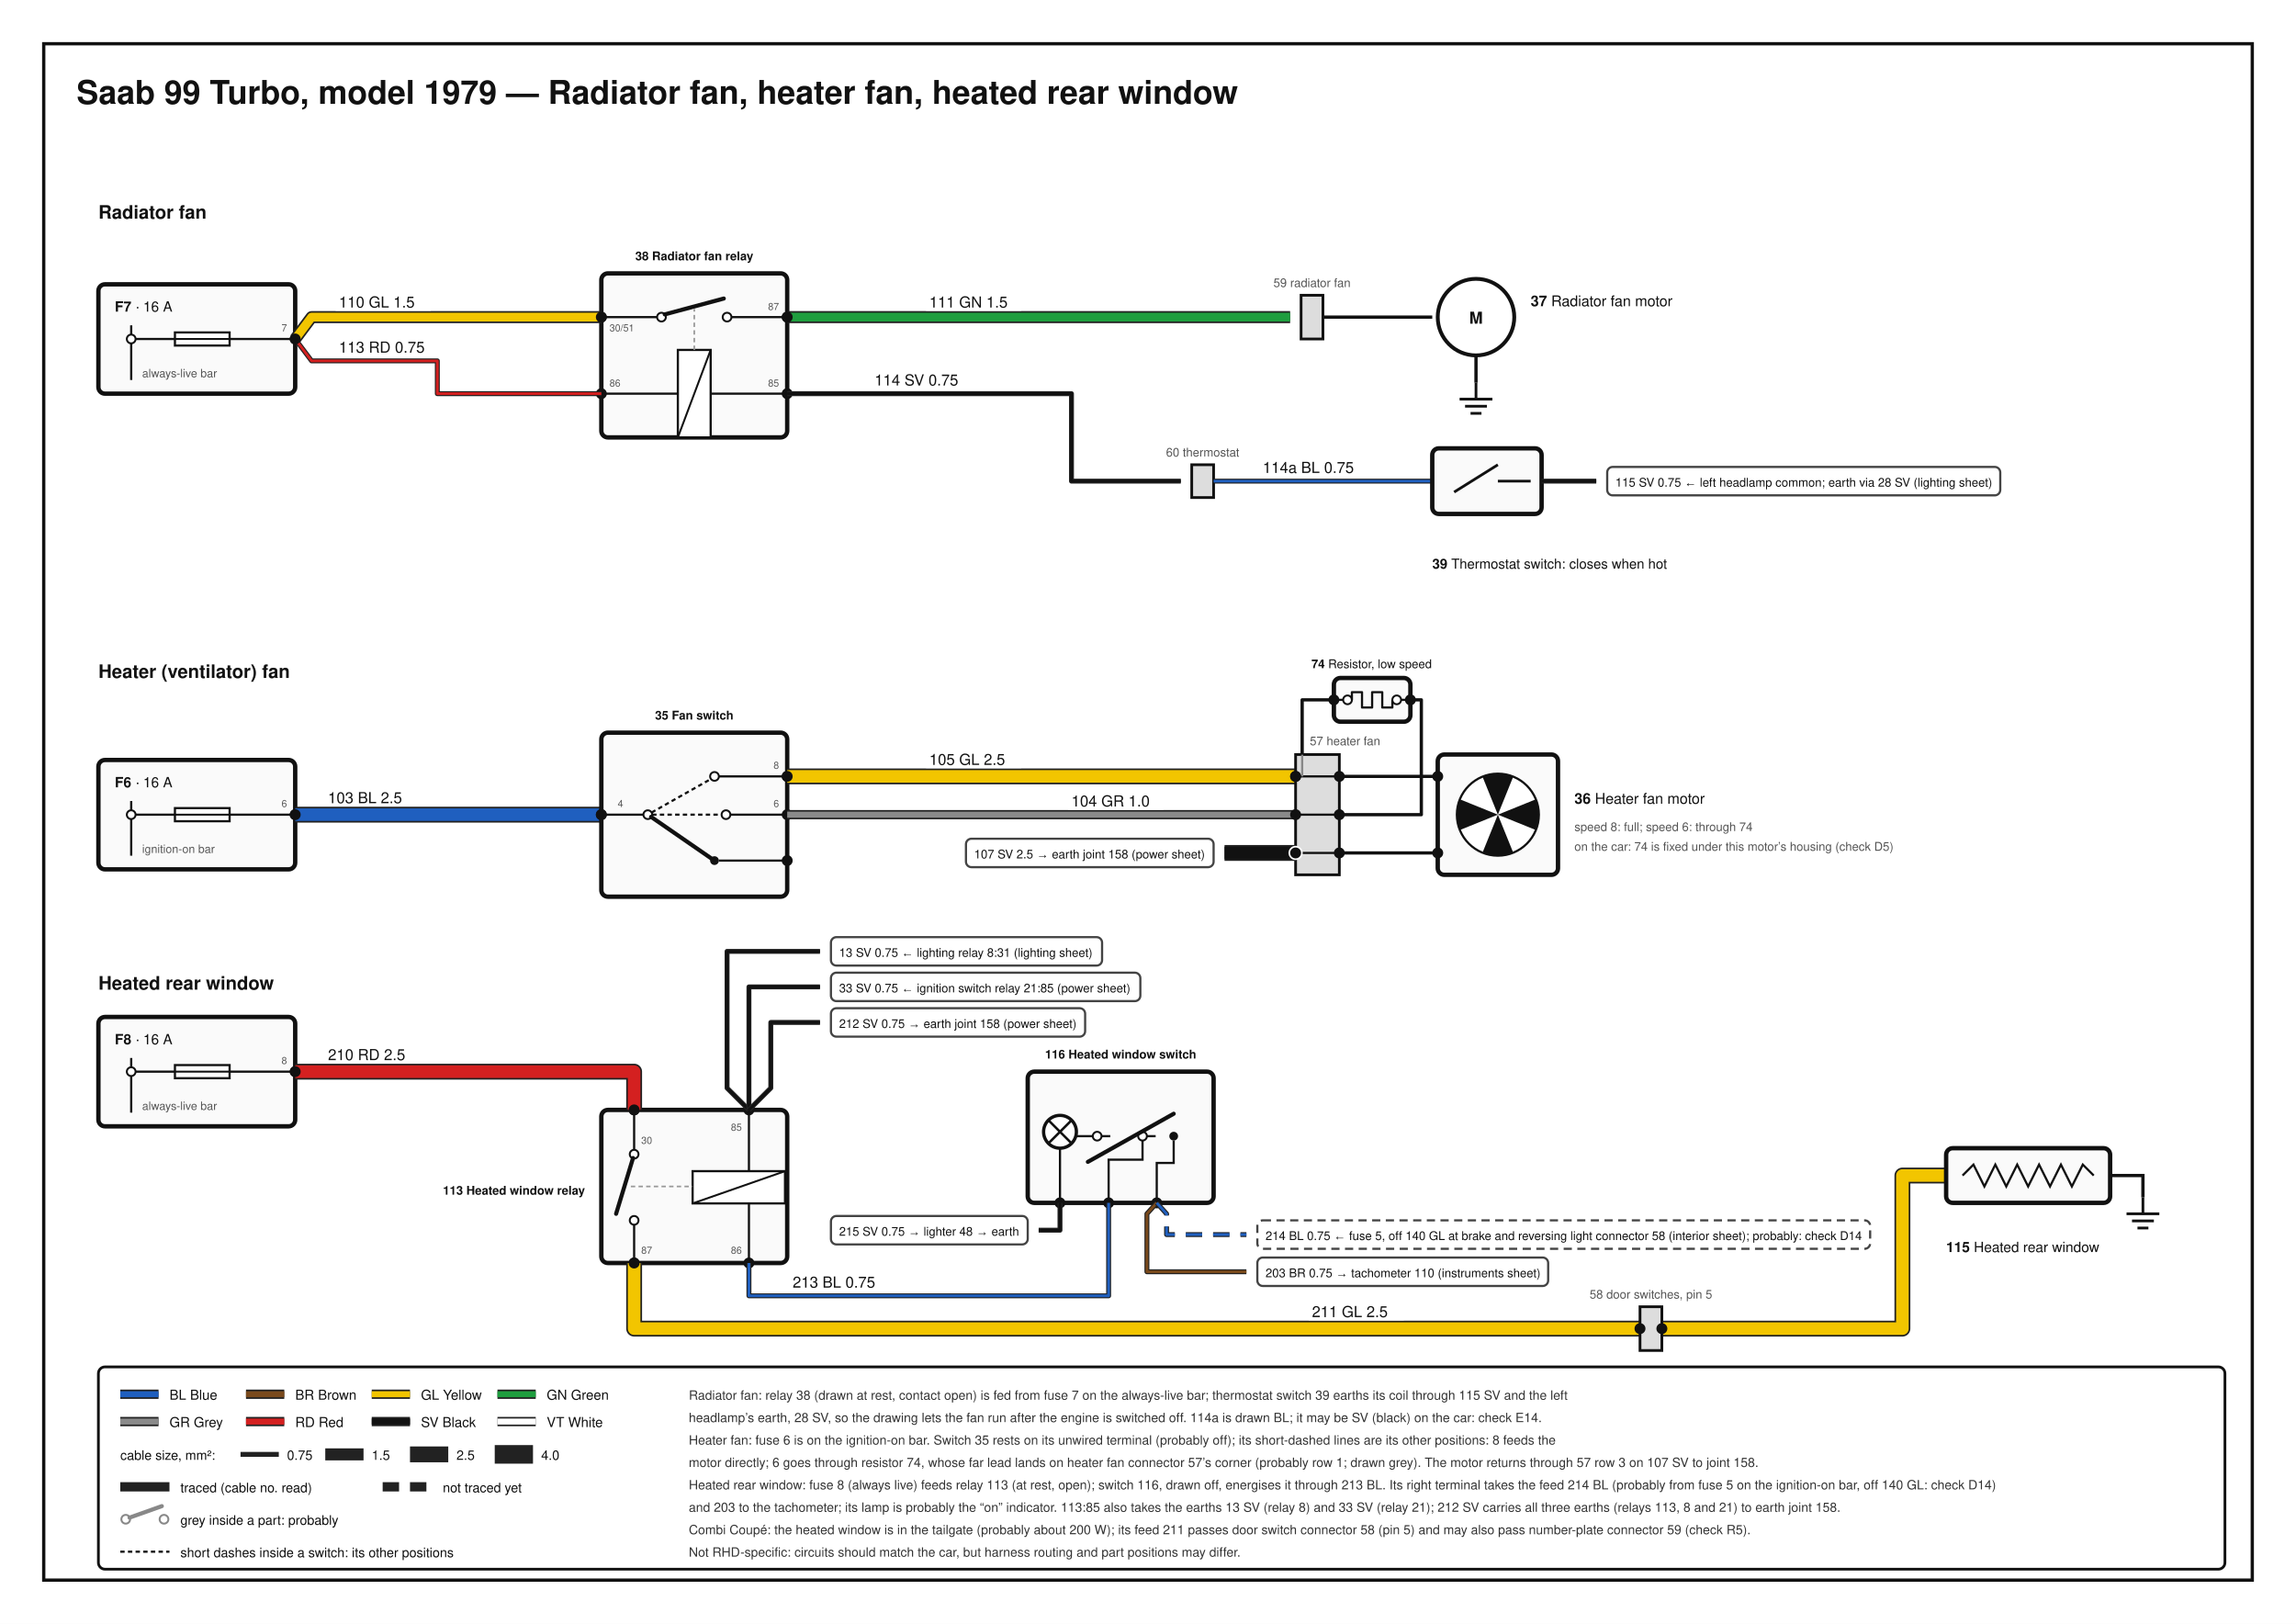
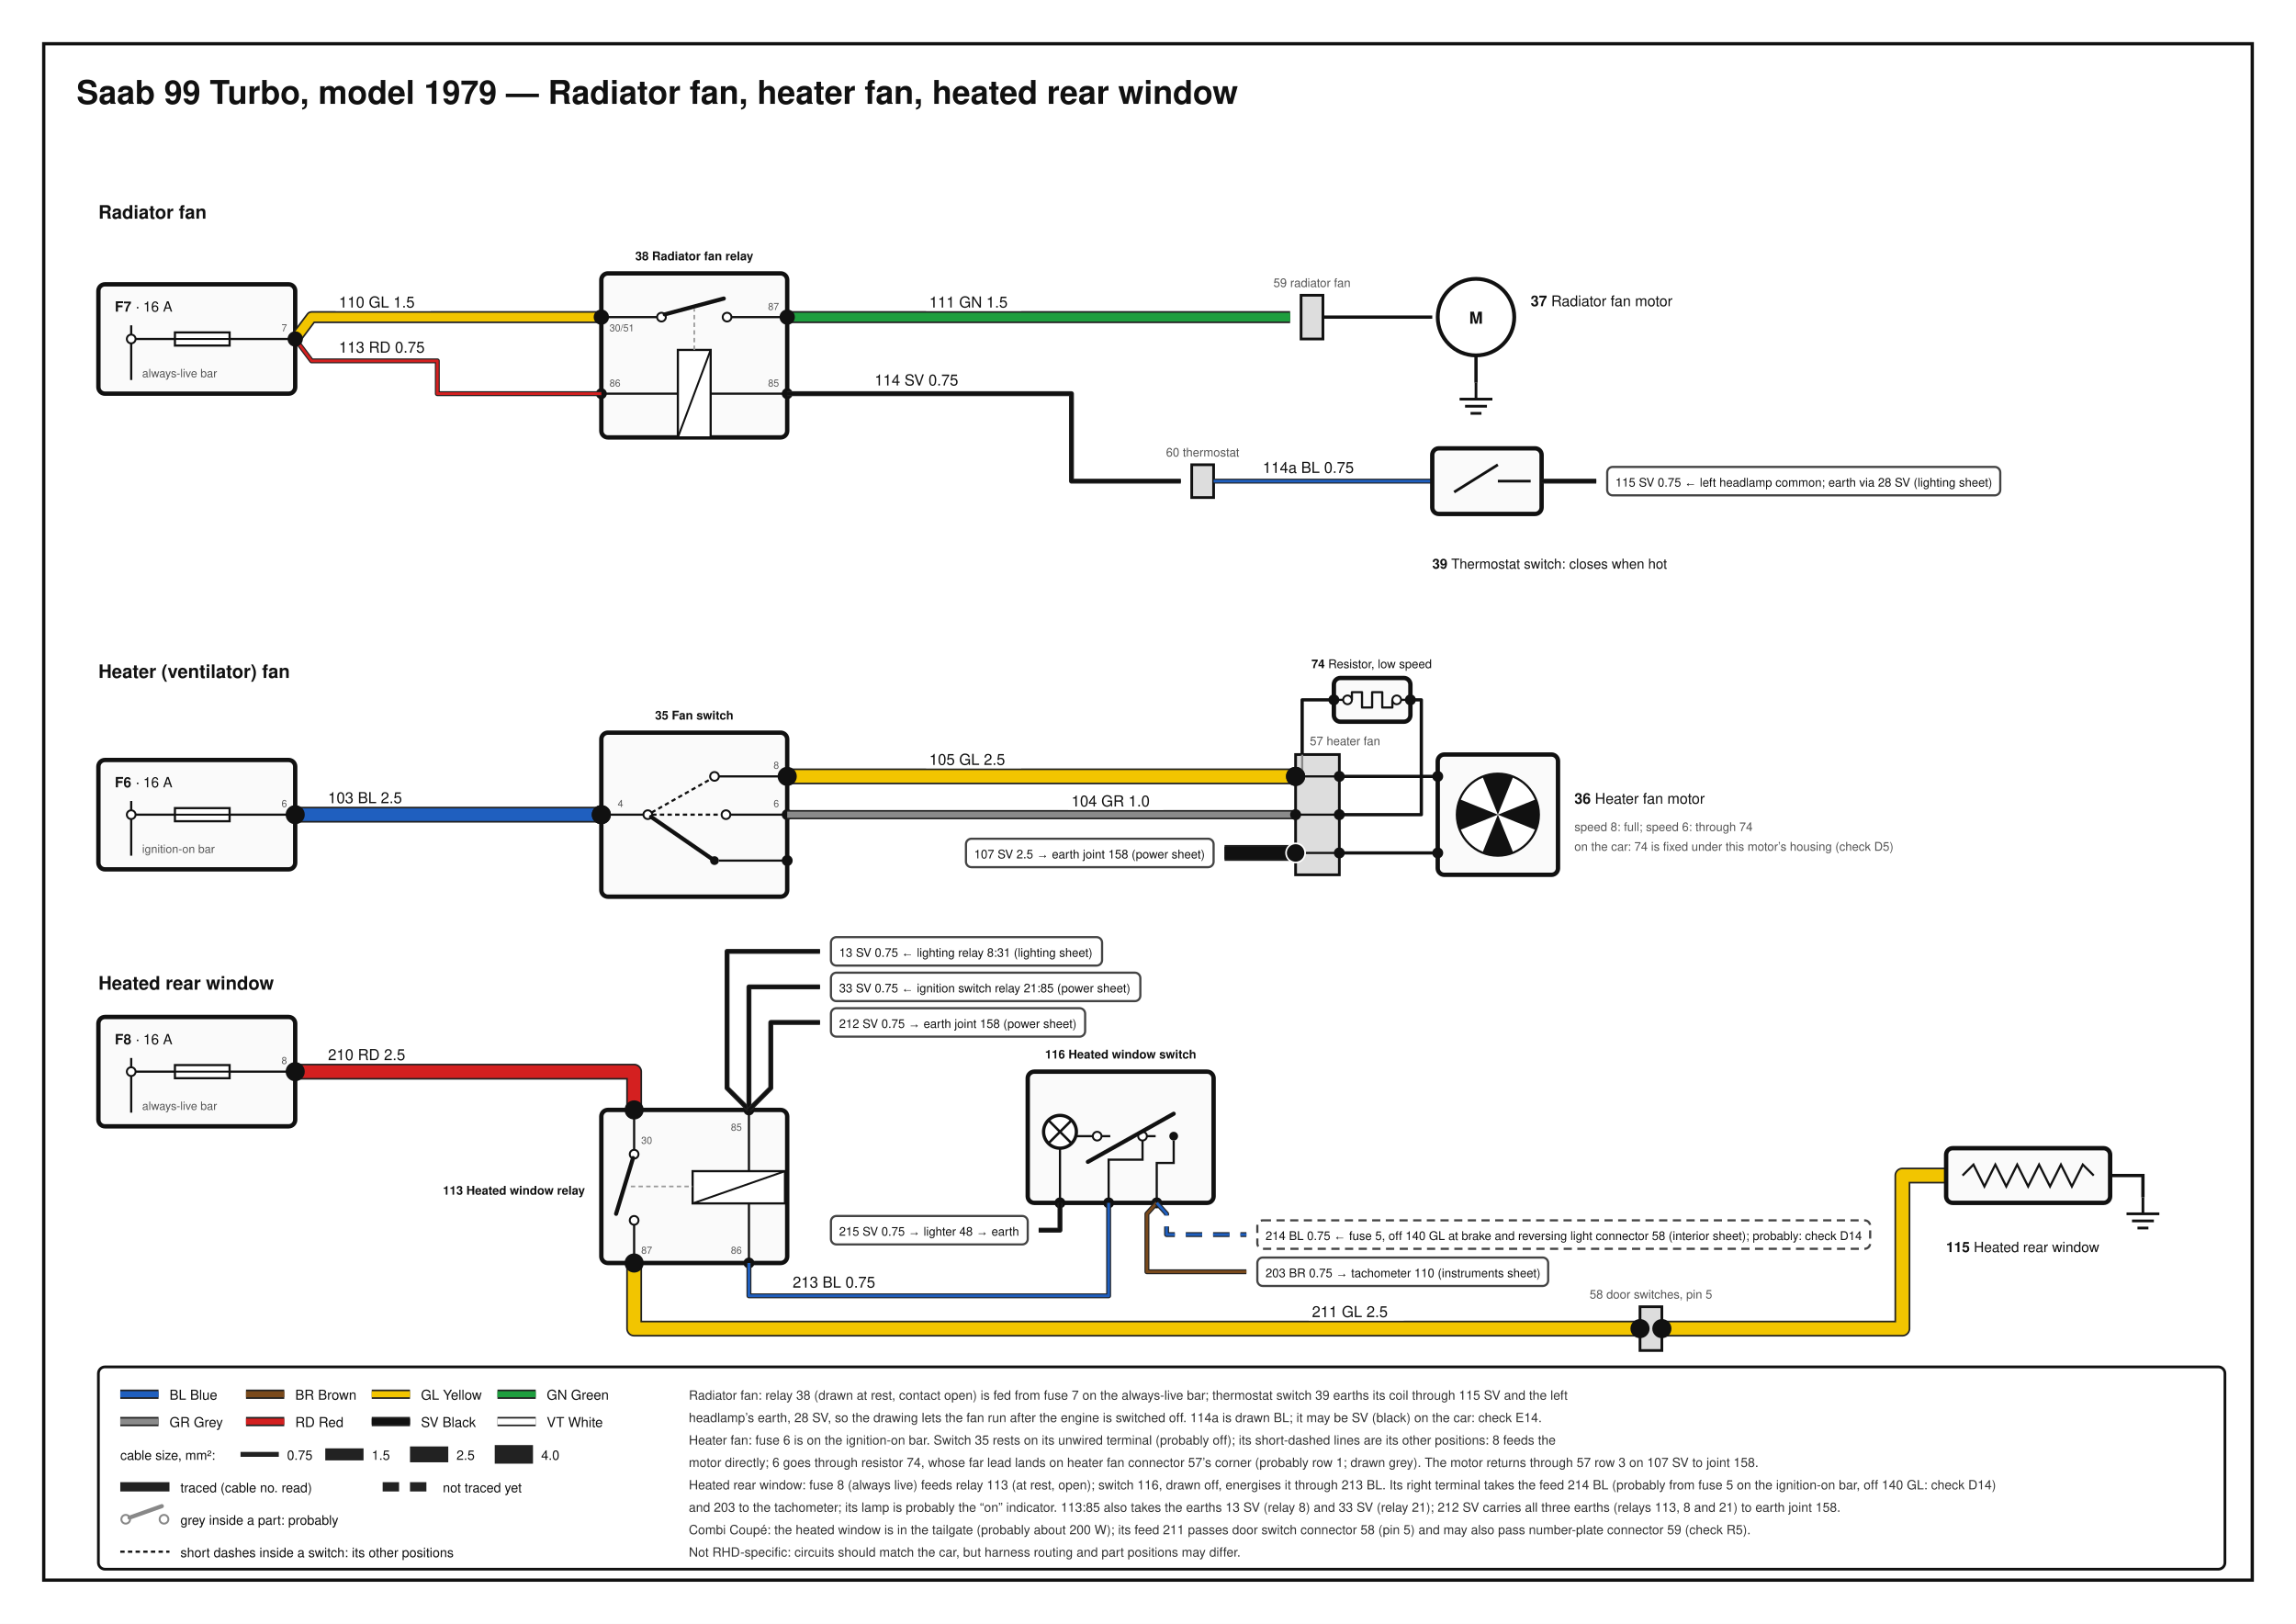
<svg xmlns="http://www.w3.org/2000/svg" width="420mm" height="297mm" viewBox="0 0 420 297" font-family="Helvetica, Arial, sans-serif">
  <rect width="420" height="297" fill="#fff" />
  <rect x="8" y="8" width="404" height="281" fill="none" stroke="#111" stroke-width=".6" />
  <text x="14" y="19" font-size="6" text-anchor="start" font-weight="bold" fill="#111">Saab 99 Turbo, model 1979 — Radiator fan, heater fan, heated rear window</text>
  <text x="18" y="40" font-size="3.4" text-anchor="start" font-weight="bold" fill="#111">Radiator fan</text>
  <rect x="18" y="52" width="36" height="20" rx="1.2" fill="#fafafa" stroke="#111" stroke-width="0.8" />
  <text x="21" y="57" font-size="2.6" text-anchor="start" font-weight="normal" fill="#111">
    <tspan font-weight="bold">F7</tspan> · 16 A</text>
  <path d="M24,59.5 L24,69.5" fill="none" stroke="#111" stroke-width=".4" />
  <circle cx="24" cy="62" r=".8" fill="#fff" stroke="#111" stroke-width=".35" />
  <text x="26" y="69" font-size="2.1" text-anchor="start" font-weight="normal" fill="#555">always-live bar</text>
  <rect x="32" y="60.8" width="10" height="2.4" fill="#fff" stroke="#111" stroke-width=".4" />
  <path d="M32,62 L42,62" stroke="#111" stroke-width=".35" />
  <path d="M24.8,62 L32,62" fill="none" stroke="#111" stroke-width=".4" />
  <path d="M42,62 L54,62" fill="none" stroke="#111" stroke-width=".4" />
  <circle cx="54" cy="62" r="1.0" fill="#111" />
  <text x="52.5" y="60.6" font-size="1.8" text-anchor="end" font-weight="normal" fill="#555">7</text>
  <rect x="110" y="50" width="34" height="30" rx="1.2" fill="#fafafa" stroke="#111" stroke-width="0.8" />
  <text x="127" y="47.6" font-size="2.2" text-anchor="middle" font-weight="bold" fill="#111">38 Radiator fan relay</text>
  <circle cx="110" cy="58" r="1.0" fill="#111" />
  <circle cx="110" cy="72" r="1.0" fill="#111" />
  <circle cx="144" cy="58" r="1.0" fill="#111" />
  <circle cx="144" cy="72" r="1.0" fill="#111" />
  <text x="111.5" y="60.6" font-size="1.8" text-anchor="start" font-weight="normal" fill="#555">30/51</text>
  <text x="142.5" y="56.7" font-size="1.8" text-anchor="end" font-weight="normal" fill="#555">87</text>
  <text x="111.5" y="70.7" font-size="1.8" text-anchor="start" font-weight="normal" fill="#555">86</text>
  <text x="142.5" y="70.7" font-size="1.8" text-anchor="end" font-weight="normal" fill="#555">85</text>
  <path d="M110,58 L120.2,58" fill="none" stroke="#111" stroke-width=".4" />
  <circle cx="121" cy="58" r=".8" fill="#fff" stroke="#111" stroke-width=".35" />
  <circle cx="133" cy="58" r=".8" fill="#fff" stroke="#111" stroke-width=".35" />
  <path d="M133.8,58 L144,58" fill="none" stroke="#111" stroke-width=".4" />
  <path d="M121.6,57.5 L132.4,54.6" stroke="#111" stroke-width=".75" stroke-linecap="round" />
  <rect x="124" y="64" width="6" height="16" fill="#fff" stroke="#111" stroke-width=".4" />
  <path d="M124,80 L130,64" stroke="#111" stroke-width=".35" />
  <path d="M110,72 L124,72" fill="none" stroke="#111" stroke-width=".4" />
  <path d="M130,72 L144,72" fill="none" stroke="#111" stroke-width=".4" />
  <path d="M127,64 L127,56.5" fill="none" stroke="#999" stroke-width=".3" stroke-dasharray=".8 .6" />
  <path d="M54,62 L57,58 L110,58" fill="none" stroke="#222" stroke-width="2.2" stroke-linejoin="round" />
  <path d="M54,62 L57,58 L110,58" fill="none" stroke="#f2c500" stroke-width="1.6" stroke-linejoin="round" />
  <rect x="61.4" y="53.25" width="17.4" height="3.6" fill="#fff" opacity=".85" />
  <text x="62" y="56.25" font-size="2.8" text-anchor="start" font-weight="normal" fill="#111">110 GL 1.5</text>
  <path d="M54,62 L57,66 L80,66 L80,72 L110,72" fill="none" stroke="#222" stroke-width="0.9" stroke-linejoin="round" />
  <path d="M54,62 L57,66 L80,66 L80,72 L110,72" fill="none" stroke="#d42020" stroke-width="0.5" stroke-linejoin="round" />
  <rect x="61.4" y="61.5" width="19.02" height="3.6" fill="#fff" opacity=".85" />
  <text x="62" y="64.5" font-size="2.8" text-anchor="start" font-weight="normal" fill="#111">113 RD 0.75</text>
  <path d="M144,58 L236,58" fill="none" stroke="#222" stroke-width="2.2" stroke-linejoin="round" />
  <path d="M144,58 L236,58" fill="none" stroke="#1e9e3e" stroke-width="1.6" stroke-linejoin="round" />
  <rect x="169.4" y="53.25" width="17.4" height="3.6" fill="#fff" opacity=".85" />
  <text x="170" y="56.25" font-size="2.8" text-anchor="start" font-weight="normal" fill="#111">111 GN 1.5</text>
  <rect x="238" y="54.0" width="4" height="8" fill="#ddd" stroke="#111" stroke-width=".5" />
  <text x="240" y="52.5" font-size="2.2" text-anchor="middle" font-weight="normal" fill="#555">59 radiator fan</text>
-   <circle cx="54" cy="62" r="1.0" fill="#111" />
-   <circle cx="110" cy="58" r="1.0" fill="#111" />
-   <circle cx="144" cy="58" r="1.0" fill="#111" />
+   <circle cx="54" cy="62" r="1.4" fill="#111" />
+   <circle cx="110" cy="58" r="1.4" fill="#111" />
+   <circle cx="144" cy="58" r="1.4" fill="#111" />
  <path d="M242,58 H262" stroke="#111" stroke-width=".6" />
  <circle cx="270" cy="58" r="7" fill="#fff" stroke="#111" stroke-width=".7" />
  <text x="270" y="59.2" font-size="3" text-anchor="middle" font-weight="bold" fill="#111">M</text>
  <text x="280" y="56" font-size="2.7" text-anchor="start" font-weight="normal" fill="#111">
    <tspan font-weight="bold">37</tspan> Radiator fan motor</text>
  <path d="M270,65 v5" stroke="#111" stroke-width=".6" />
  <path d="M270,70 v3 M267,73 h6 M268,74.3 h4 M269,75.6 h2" stroke="#111" stroke-width=".5" fill="none" />
  <path d="M144,72 L196,72 L196,88 L216,88" fill="none" stroke="#222" stroke-width="0.9" stroke-linejoin="round" />
  <path d="M144,72 L196,72 L196,88 L216,88" fill="none" stroke="#111111" stroke-width="0.5" stroke-linejoin="round" />
  <rect x="159.4" y="67.5" width="19.02" height="3.6" fill="#fff" opacity=".85" />
  <text x="160" y="70.5" font-size="2.8" text-anchor="start" font-weight="normal" fill="#111">114 SV 0.75</text>
  <rect x="218" y="85.0" width="4" height="6" fill="#ddd" stroke="#111" stroke-width=".5" />
  <text x="220" y="83.5" font-size="2.2" text-anchor="middle" font-weight="normal" fill="#555">60 thermostat</text>
  <path d="M222,88 L262,88" fill="none" stroke="#222" stroke-width="0.9" stroke-linejoin="round" />
  <path d="M222,88 L262,88" fill="none" stroke="#1f5fbf" stroke-width="0.5" stroke-linejoin="round" />
  <rect x="230.4" y="83.5" width="20.64" height="3.6" fill="#fff" opacity=".85" />
  <text x="231" y="86.5" font-size="2.8" text-anchor="start" font-weight="normal" fill="#111">114a BL 0.75</text>
  <rect x="262" y="82" width="20" height="12" rx="1.2" fill="#fafafa" stroke="#111" stroke-width="0.8" />
  <path d="M266,90 l8,-5 M274,88 h6" stroke="#111" stroke-width=".5" />
  <path d="M282,88 L292,88" fill="none" stroke="#222" stroke-width="0.9" stroke-linejoin="round" />
  <path d="M282,88 L292,88" fill="none" stroke="#111111" stroke-width="0.5" stroke-linejoin="round" />
  <rect x="294" y="85.4" width="71.9" height="5.2" rx="1" fill="#fff" stroke="#444" stroke-width=".4" />
  <text x="295.5" y="89" font-size="2.2" text-anchor="start" font-weight="normal" fill="#111">115 SV 0.75 <tspan font-family="Arial">←</tspan> left headlamp common; earth via 28 SV (lighting sheet)</text>
  <text x="262" y="104" font-size="2.5" text-anchor="start" font-weight="normal" fill="#111">
    <tspan font-weight="bold">39</tspan> Thermostat switch: closes when hot</text>
  <text x="18" y="124" font-size="3.4" text-anchor="start" font-weight="bold" fill="#111">Heater (ventilator) fan</text>
  <rect x="18" y="139" width="36" height="20" rx="1.2" fill="#fafafa" stroke="#111" stroke-width="0.8" />
  <text x="21" y="144" font-size="2.6" text-anchor="start" font-weight="normal" fill="#111">
    <tspan font-weight="bold">F6</tspan> · 16 A</text>
  <path d="M24,146.5 L24,156.5" fill="none" stroke="#111" stroke-width=".4" />
  <circle cx="24" cy="149" r=".8" fill="#fff" stroke="#111" stroke-width=".35" />
  <text x="26" y="156" font-size="2.1" text-anchor="start" font-weight="normal" fill="#555">ignition-on bar</text>
  <rect x="32" y="147.8" width="10" height="2.4" fill="#fff" stroke="#111" stroke-width=".4" />
  <path d="M32,149 L42,149" stroke="#111" stroke-width=".35" />
  <path d="M24.8,149 L32,149" fill="none" stroke="#111" stroke-width=".4" />
  <path d="M42,149 L54,149" fill="none" stroke="#111" stroke-width=".4" />
  <circle cx="54" cy="149" r="1.0" fill="#111" />
  <text x="52.5" y="147.6" font-size="1.8" text-anchor="end" font-weight="normal" fill="#555">6</text>
  <path d="M54,149 L110,149" fill="none" stroke="#222" stroke-width="2.9" stroke-linejoin="round" />
  <path d="M54,149 L110,149" fill="none" stroke="#1f5fbf" stroke-width="2.3" stroke-linejoin="round" />
  <rect x="59.4" y="143.9" width="17.4" height="3.6" fill="#fff" opacity=".85" />
  <text x="60" y="146.9" font-size="2.8" text-anchor="start" font-weight="normal" fill="#111">103 BL 2.5</text>
  <rect x="110" y="134" width="34" height="30" rx="1.2" fill="#fafafa" stroke="#111" stroke-width="0.8" />
  <text x="127" y="131.6" font-size="2.2" text-anchor="middle" font-weight="bold" fill="#111">35 Fan switch</text>
  <circle cx="144" cy="142" r="1.0" fill="#111" />
  <circle cx="144" cy="149" r="1.0" fill="#111" />
  <circle cx="144" cy="157.4" r="1.0" fill="#111" />
-   <circle cx="110" cy="149" r="1.0" fill="#111" />
+   <circle cx="110" cy="149" r="1.75" fill="#111" />
  <text x="113" y="147.6" font-size="1.8" text-anchor="start" font-weight="normal" fill="#555">4</text>
  <text x="142.5" y="140.6" font-size="1.8" text-anchor="end" font-weight="normal" fill="#555">8</text>
  <text x="142.5" y="147.6" font-size="1.8" text-anchor="end" font-weight="normal" fill="#555">6</text>
  <path d="M110,149 L117.7,149" fill="none" stroke="#111" stroke-width=".4" />
  <circle cx="118.5" cy="149" r=".8" fill="#fff" stroke="#111" stroke-width=".35" />
  <circle cx="130.7" cy="142" r=".8" fill="#fff" stroke="#111" stroke-width=".35" />
  <path d="M131.5,142 L144,142" fill="none" stroke="#111" stroke-width=".4" />
  <circle cx="132.8" cy="149" r=".8" fill="#fff" stroke="#111" stroke-width=".35" />
  <path d="M133.6,149 L144,149" fill="none" stroke="#111" stroke-width=".4" />
  <circle cx="130.7" cy="157.4" r=".8" fill="#111" />
  <path d="M131.5,157.4 L144,157.4" fill="none" stroke="#111" stroke-width=".4" />
  <path d="M119.1,149.4 L130.4,157.2" stroke="#111" stroke-width=".75" stroke-linecap="round" />
  <path d="M119.2,148.6 L130,142.5" fill="none" stroke="#111" stroke-width=".4" stroke-dasharray=".8 .6" />
  <path d="M119.3,149 L132,149" fill="none" stroke="#111" stroke-width=".4" stroke-dasharray=".8 .6" />
  <path d="M144,142 L237,142" fill="none" stroke="#222" stroke-width="2.9" stroke-linejoin="round" />
  <path d="M144,142 L237,142" fill="none" stroke="#f2c500" stroke-width="2.3" stroke-linejoin="round" />
  <rect x="169.4" y="136.9" width="17.4" height="3.6" fill="#fff" opacity=".85" />
  <text x="170" y="139.9" font-size="2.8" text-anchor="start" font-weight="normal" fill="#111">105 GL 2.5</text>
  <path d="M144,149 L237,149" fill="none" stroke="#222" stroke-width="1.7" stroke-linejoin="round" />
  <path d="M144,149 L237,149" fill="none" stroke="#8a8a8a" stroke-width="1.1" stroke-linejoin="round" />
  <rect x="195.4" y="144.5" width="17.4" height="3.6" fill="#fff" opacity=".85" />
  <text x="196" y="147.5" font-size="2.8" text-anchor="start" font-weight="normal" fill="#111">104 GR 1.0</text>
-   <circle cx="54" cy="149" r="1.0" fill="#111" />
-   <circle cx="110" cy="149" r="1.0" fill="#111" />
-   <circle cx="144" cy="142" r="1.0" fill="#111" />
+   <circle cx="54" cy="149" r="1.75" fill="#111" />
+   <circle cx="110" cy="149" r="1.75" fill="#111" />
+   <circle cx="144" cy="142" r="1.75" fill="#111" />
  <rect x="237" y="138" width="8" height="22" fill="#ddd" stroke="#111" stroke-width=".5" />
  <text x="239.6" y="136.3" font-size="2.2" text-anchor="start" font-weight="normal" fill="#555">57 heater fan</text>
  <path d="M237,142 L245,142" fill="none" stroke="#111" stroke-width=".4" />
-   <circle cx="237" cy="142" r="1.0" fill="#111" />
+   <circle cx="237" cy="142" r="1.75" fill="#111" />
  <circle cx="245" cy="142" r="1.0" fill="#111" />
  <path d="M237,149 L245,149" fill="none" stroke="#111" stroke-width=".4" />
  <circle cx="237" cy="149" r="1.0" fill="#111" />
  <circle cx="245" cy="149" r="1.0" fill="#111" />
  <path d="M237,156 L245,156" fill="none" stroke="#111" stroke-width=".4" />
  <circle cx="237" cy="156" r="1.0" fill="#111" />
  <circle cx="245" cy="156" r="1.0" fill="#111" />
  <path d="M238.2,138 L238.2,142" fill="none" stroke="#888" stroke-width=".4" />
  <rect x="244" y="124" width="14" height="8" rx="1.2" fill="#fafafa" stroke="#111" stroke-width="0.8" />
  <text x="239.9" y="122.2" font-size="2.2" text-anchor="start" font-weight="normal" fill="#111">
    <tspan font-weight="bold">74</tspan> Resistor, low speed</text>
  <circle cx="244" cy="128" r="1.0" fill="#111" />
  <circle cx="258" cy="128" r="1.0" fill="#111" />
  <path d="M244,128 L245.7,128" fill="none" stroke="#111" stroke-width=".4" />
  <circle cx="246.5" cy="128" r=".8" fill="#fff" stroke="#111" stroke-width=".35" />
  <path d="M247.3,128 L247.3,126.6 L249.15,126.6 L249.15,129.4 L251.0,129.4 L251.0,126.6 L252.85,126.6 L252.85,129.4 L254.7,129.4 L254.7,128" fill="none" stroke="#111" stroke-width=".4" stroke-linejoin="round" />
  <circle cx="255.5" cy="128" r=".8" fill="#fff" stroke="#111" stroke-width=".35" />
  <path d="M256.3,128 L258,128" fill="none" stroke="#111" stroke-width=".4" />
  <path d="M244,128 L238.2,128 L238.2,138" fill="none" stroke="#111" stroke-width=".6" stroke-linejoin="round" />
  <path d="M258,128 L260,128 L260,149 L245,149" fill="none" stroke="#111" stroke-width=".6" stroke-linejoin="round" />
  <path d="M245,142 L263,142" fill="none" stroke="#111" stroke-width=".6" stroke-linejoin="round" />
  <path d="M245,156 L263,156" fill="none" stroke="#111" stroke-width=".6" stroke-linejoin="round" />
  <path d="M237,156 L224,156" fill="none" stroke="#222" stroke-width="2.9" stroke-linejoin="round" />
  <path d="M237,156 L224,156" fill="none" stroke="#111111" stroke-width="2.3" stroke-linejoin="round" />
  <rect x="176.7" y="153.4" width="45.3" height="5.2" rx="1" fill="#fff" stroke="#444" stroke-width=".4" />
  <text x="178.2" y="157" font-size="2.2" text-anchor="start" font-weight="normal" fill="#111">107 SV 2.5 <tspan font-family="Arial">→</tspan> earth joint 158 (power sheet)</text>
-   <circle cx="237" cy="142" r="1.0" fill="#111" />
-   <circle cx="237" cy="156" r="1.15" fill="#111" stroke="#fff" stroke-width=".3" />
+   <circle cx="237" cy="142" r="1.75" fill="#111" />
+   <circle cx="237" cy="156" r="1.75" fill="#111" stroke="#fff" stroke-width=".3" />
  <rect x="263" y="138" width="22" height="22" rx="1.2" fill="#fafafa" stroke="#111" stroke-width="0.8" />
  <circle cx="263" cy="142" r="1.0" fill="#111" />
  <circle cx="263" cy="156" r="1.0" fill="#111" />
  <circle cx="274" cy="149" r="7.5" fill="#fff" stroke="#111" stroke-width=".4" />
  <path d="M274,149 L280.95,146.19 A7.5,7.5 0 0 1 280.95,151.81 Z" fill="#111" />
  <path d="M274,149 L276.81,155.95 A7.5,7.5 0 0 1 271.19,155.95 Z" fill="#111" />
  <path d="M274,149 L267.05,151.81 A7.5,7.5 0 0 1 267.05,146.19 Z" fill="#111" />
  <path d="M274,149 L271.19,142.05 A7.5,7.5 0 0 1 276.81,142.05 Z" fill="#111" />
  <text x="288" y="147" font-size="2.7" text-anchor="start" font-weight="normal" fill="#111">
    <tspan font-weight="bold">36</tspan> Heater fan motor</text>
  <text x="288" y="152" font-size="2.2" text-anchor="start" font-weight="normal" fill="#555">speed 8: full; speed 6: through 74</text>
  <text x="288" y="155.6" font-size="2.2" text-anchor="start" font-weight="normal" fill="#555">on the car: 74 is fixed under this motor’s housing (check D5)</text>
  <text x="18" y="181" font-size="3.4" text-anchor="start" font-weight="bold" fill="#111">Heated rear window</text>
  <rect x="18" y="186" width="36" height="20" rx="1.2" fill="#fafafa" stroke="#111" stroke-width="0.8" />
  <text x="21" y="191" font-size="2.6" text-anchor="start" font-weight="normal" fill="#111">
    <tspan font-weight="bold">F8</tspan> · 16 A</text>
  <path d="M24,193.5 L24,203.5" fill="none" stroke="#111" stroke-width=".4" />
  <circle cx="24" cy="196" r=".8" fill="#fff" stroke="#111" stroke-width=".35" />
  <text x="26" y="203" font-size="2.1" text-anchor="start" font-weight="normal" fill="#555">always-live bar</text>
  <rect x="32" y="194.8" width="10" height="2.4" fill="#fff" stroke="#111" stroke-width=".4" />
  <path d="M32,196 L42,196" stroke="#111" stroke-width=".35" />
  <path d="M24.8,196 L32,196" fill="none" stroke="#111" stroke-width=".4" />
  <path d="M42,196 L54,196" fill="none" stroke="#111" stroke-width=".4" />
  <circle cx="54" cy="196" r="1.0" fill="#111" />
  <text x="52.5" y="194.6" font-size="1.8" text-anchor="end" font-weight="normal" fill="#555">8</text>
  <rect x="110" y="203" width="34" height="28" rx="1.2" fill="#fafafa" stroke="#111" stroke-width="0.8" />
  <text x="107" y="218.5" font-size="2.2" text-anchor="end" font-weight="bold" fill="#111">113 Heated window relay</text>
  <circle cx="116" cy="203" r="1.0" fill="#111" />
  <circle cx="137" cy="203" r="1.0" fill="#111" />
  <circle cx="116" cy="231" r="1.0" fill="#111" />
  <circle cx="137" cy="231" r="1.0" fill="#111" />
  <text x="117.3" y="209.2" font-size="1.8" text-anchor="start" font-weight="normal" fill="#555">30</text>
  <text x="135.7" y="206.8" font-size="1.8" text-anchor="end" font-weight="normal" fill="#555">85</text>
  <text x="117.3" y="229.3" font-size="1.8" text-anchor="start" font-weight="normal" fill="#555">87</text>
  <text x="135.7" y="229.3" font-size="1.8" text-anchor="end" font-weight="normal" fill="#555">86</text>
  <path d="M116,203 L116,210.3" fill="none" stroke="#111" stroke-width=".4" />
  <circle cx="116" cy="211.1" r=".8" fill="#fff" stroke="#111" stroke-width=".35" />
  <path d="M115.8,211.8 L112.7,222" stroke="#111" stroke-width=".75" stroke-linecap="round" />
  <circle cx="116" cy="223.2" r=".8" fill="#fff" stroke="#111" stroke-width=".35" />
  <path d="M116,224 L116,231" fill="none" stroke="#111" stroke-width=".4" />
  <rect x="126.7" y="214.2" width="16.9" height="5.9" fill="#fff" stroke="#111" stroke-width=".4" />
  <path d="M126.7,220.1 L143.6,214.2" stroke="#111" stroke-width=".35" />
  <path d="M137,203 L137,214.2" fill="none" stroke="#111" stroke-width=".4" />
  <path d="M137,220.1 L137,231" fill="none" stroke="#111" stroke-width=".4" />
  <path d="M115.4,217 L126.7,217" fill="none" stroke="#999" stroke-width=".3" stroke-dasharray=".8 .6" />
  <path d="M54,196 L116,196 L116,203" fill="none" stroke="#222" stroke-width="2.9" stroke-linejoin="round" />
  <path d="M54,196 L116,196 L116,203" fill="none" stroke="#d42020" stroke-width="2.3" stroke-linejoin="round" />
  <rect x="59.4" y="190.9" width="17.4" height="3.6" fill="#fff" opacity=".85" />
  <text x="60" y="193.9" font-size="2.8" text-anchor="start" font-weight="normal" fill="#111">210 RD 2.5</text>
  <path d="M137,203 L133,199 L133,174 L150,174" fill="none" stroke="#222" stroke-width="0.9" stroke-linejoin="round" />
  <path d="M137,203 L133,199 L133,174 L150,174" fill="none" stroke="#111111" stroke-width="0.5" stroke-linejoin="round" />
  <rect x="152" y="171.4" width="49.6" height="5.2" rx="1" fill="#fff" stroke="#444" stroke-width=".4" />
  <text x="153.5" y="175" font-size="2.2" text-anchor="start" font-weight="normal" fill="#111">13 SV 0.75 <tspan font-family="Arial">←</tspan> lighting relay 8:31 (lighting sheet)</text>
  <path d="M137,203 L137,180.5 L150,180.5" fill="none" stroke="#222" stroke-width="0.9" stroke-linejoin="round" />
  <path d="M137,203 L137,180.5 L150,180.5" fill="none" stroke="#111111" stroke-width="0.5" stroke-linejoin="round" />
  <rect x="152" y="177.9" width="56.6" height="5.2" rx="1" fill="#fff" stroke="#444" stroke-width=".4" />
  <text x="153.5" y="181.5" font-size="2.2" text-anchor="start" font-weight="normal" fill="#111">33 SV 0.75 <tspan font-family="Arial">←</tspan> ignition switch relay 21:85 (power sheet)</text>
  <path d="M137,203 L141,199 L141,187 L150,187" fill="none" stroke="#222" stroke-width="0.9" stroke-linejoin="round" />
  <path d="M137,203 L141,199 L141,187 L150,187" fill="none" stroke="#111111" stroke-width="0.5" stroke-linejoin="round" />
  <rect x="152" y="184.4" width="46.5" height="5.2" rx="1" fill="#fff" stroke="#444" stroke-width=".4" />
  <text x="153.5" y="188" font-size="2.2" text-anchor="start" font-weight="normal" fill="#111">212 SV 0.75 <tspan font-family="Arial">→</tspan> earth joint 158 (power sheet)</text>
  <rect x="188" y="196" width="34" height="24" rx="1.2" fill="#fafafa" stroke="#111" stroke-width="0.8" />
  <text x="205" y="193.6" font-size="2.2" text-anchor="middle" font-weight="bold" fill="#111">116 Heated window switch</text>
  <circle cx="193.9" cy="220" r="1.0" fill="#111" />
  <circle cx="202.8" cy="220" r="1.0" fill="#111" />
  <circle cx="211.6" cy="220" r="1.0" fill="#111" />
  <circle cx="193.9" cy="207" r="3" fill="#fff" stroke="#111" stroke-width=".6" />
  <path d="M191.8,204.9 L196.0,209.1 M191.8,209.1 L196.0,204.9" stroke="#111" stroke-width=".45" />
  <path d="M193.9,210 L193.9,220" fill="none" stroke="#111" stroke-width=".4" />
  <path d="M196.8,207.8 L199.9,207.8" fill="none" stroke="#111" stroke-width=".4" />
  <circle cx="200.7" cy="207.8" r=".8" fill="#fff" stroke="#111" stroke-width=".35" />
  <path d="M201.5,207.8 L203.1,207.8" fill="none" stroke="#111" stroke-width=".4" />
  <circle cx="209" cy="207.8" r=".8" fill="#fff" stroke="#111" stroke-width=".35" />
  <path d="M209.8,207.8 L211.4,207.8" fill="none" stroke="#111" stroke-width=".4" />
  <path d="M209,208.6 L209,212.1 L202.8,212.1 L202.8,220" fill="none" stroke="#111" stroke-width=".4" />
  <circle cx="214.7" cy="207.8" r=".8" fill="#111" />
  <path d="M214.7,208.6 L214.7,212.7 L211.6,212.7 L211.6,220" fill="none" stroke="#111" stroke-width=".4" />
  <path d="M199,212.5 L214.7,203.7" stroke="#111" stroke-width=".75" stroke-linecap="round" />
  <path d="M202.8,220 L202.8,237 L137,237 L137,231" fill="none" stroke="#222" stroke-width="0.9" stroke-linejoin="round" />
  <path d="M202.8,220 L202.8,237 L137,237 L137,231" fill="none" stroke="#1f5fbf" stroke-width="0.5" stroke-linejoin="round" />
  <rect x="144.4" y="232.5" width="19.02" height="3.6" fill="#fff" opacity=".85" />
  <text x="145" y="235.5" font-size="2.8" text-anchor="start" font-weight="normal" fill="#111">213 BL 0.75</text>
  <path d="M193.9,220 L193.9,225 L190,225" fill="none" stroke="#222" stroke-width="0.9" stroke-linejoin="round" />
  <path d="M193.9,220 L193.9,225 L190,225" fill="none" stroke="#111111" stroke-width="0.5" stroke-linejoin="round" />
  <rect x="152" y="222.4" width="36" height="5.2" rx="1" fill="#fff" stroke="#444" stroke-width=".4" />
  <text x="153.5" y="226" font-size="2.2" text-anchor="start" font-weight="normal" fill="#111">215 SV 0.75 <tspan font-family="Arial">→</tspan> lighter 48 <tspan font-family="Arial">→</tspan> earth</text>
  <path d="M211.6,220 L209.8,222 L209.8,232.6 L228,232.6" fill="none" stroke="#222" stroke-width="0.9" stroke-linejoin="round" />
  <path d="M211.6,220 L209.8,222 L209.8,232.6 L228,232.6" fill="none" stroke="#7a4a1c" stroke-width="0.5" stroke-linejoin="round" />
  <rect x="230" y="230.0" width="53.2" height="5.2" rx="1" fill="#fff" stroke="#444" stroke-width=".4" />
  <text x="231.5" y="233.6" font-size="2.2" text-anchor="start" font-weight="normal" fill="#111">203 BR 0.75 <tspan font-family="Arial">→</tspan> tachometer 110 (instruments sheet)</text>
  <path d="M211.6,220 L213.4,222 L213.4,225.8 L228,225.8" fill="none" stroke="#222" stroke-width="0.9" stroke-linejoin="round" stroke-dasharray="3 2" />
  <path d="M211.6,220 L213.4,222 L213.4,225.8 L228,225.8" fill="none" stroke="#1f5fbf" stroke-width="0.5" stroke-linejoin="round" stroke-dasharray="3 2" />
  <rect x="230" y="223.2" width="112.1" height="5.2" rx="1" fill="#fff" stroke="#444" stroke-width=".4" stroke-dasharray="1.5 1" />
  <text x="231.5" y="226.8" font-size="2.2" text-anchor="start" font-weight="normal" fill="#111">214 BL 0.75 <tspan font-family="Arial">←</tspan> fuse 5, off 140 GL at brake and reversing light connector 58 (interior sheet); probably: check D14</text>
  <path d="M116,231 L116,243 L348,243 L348,215 L356,215" fill="none" stroke="#222" stroke-width="2.9" stroke-linejoin="round" />
  <path d="M116,231 L116,243 L348,243 L348,215 L356,215" fill="none" stroke="#f2c500" stroke-width="2.3" stroke-linejoin="round" />
  <rect x="239.4" y="237.9" width="17.4" height="3.6" fill="#fff" opacity=".85" />
  <text x="240" y="240.9" font-size="2.8" text-anchor="start" font-weight="normal" fill="#111">211 GL 2.5</text>
  <rect x="300" y="239.0" width="4" height="8" fill="#ddd" stroke="#111" stroke-width=".5" />
  <text x="302" y="237.5" font-size="2.2" text-anchor="middle" font-weight="normal" fill="#555">58 door switches, pin 5</text>
-   <circle cx="54" cy="196" r="1.0" fill="#111" />
-   <circle cx="116" cy="203" r="1.0" fill="#111" />
-   <circle cx="116" cy="231" r="1.0" fill="#111" />
-   <circle cx="300" cy="243" r="1.0" fill="#111" />
-   <circle cx="304" cy="243" r="1.0" fill="#111" />
+   <circle cx="54" cy="196" r="1.75" fill="#111" />
+   <circle cx="116" cy="203" r="1.75" fill="#111" />
+   <circle cx="116" cy="231" r="1.75" fill="#111" />
+   <circle cx="300" cy="243" r="1.75" fill="#111" />
+   <circle cx="304" cy="243" r="1.75" fill="#111" />
  <rect x="356" y="210" width="30" height="10" rx="1.2" fill="#fafafa" stroke="#111" stroke-width="0.8" />
  <path d="M359,215 l2,-2 l2,4 l2,-4 l2,4 l2,-4 l2,4 l2,-4 l2,4 l2,-4 l2,4 l2,-4 l2,2" fill="none" stroke="#111" stroke-width=".4" />
  <path d="M386,215 h6 v4" fill="none" stroke="#111" stroke-width=".6" />
  <path d="M392,219 v3 M389,222 h6 M390,223.3 h4 M391,224.6 h2" stroke="#111" stroke-width=".5" fill="none" />
  <text x="356" y="229" font-size="2.6" text-anchor="start" font-weight="normal" fill="#111">
    <tspan font-weight="bold">115</tspan> Heated rear window</text>
  <rect x="18" y="250" width="389" height="37" rx="1.2" fill="#fff" stroke="#111" stroke-width="0.5" />
  <path d="M22,255 h7" stroke="#222" stroke-width="1.7" />
  <path d="M22,255 h7" stroke="#1f5fbf" stroke-width="1.1" />
  <text x="31" y="256" font-size="2.5" text-anchor="start" font-weight="normal" fill="#111">BL Blue</text>
  <path d="M45,255 h7" stroke="#222" stroke-width="1.7" />
  <path d="M45,255 h7" stroke="#7a4a1c" stroke-width="1.1" />
  <text x="54" y="256" font-size="2.5" text-anchor="start" font-weight="normal" fill="#111">BR Brown</text>
  <path d="M68,255 h7" stroke="#222" stroke-width="1.7" />
  <path d="M68,255 h7" stroke="#f2c500" stroke-width="1.1" />
  <text x="77" y="256" font-size="2.5" text-anchor="start" font-weight="normal" fill="#111">GL Yellow</text>
  <path d="M91,255 h7" stroke="#222" stroke-width="1.7" />
  <path d="M91,255 h7" stroke="#1e9e3e" stroke-width="1.1" />
  <text x="100" y="256" font-size="2.5" text-anchor="start" font-weight="normal" fill="#111">GN Green</text>
  <path d="M22,260 h7" stroke="#222" stroke-width="1.7" />
  <path d="M22,260 h7" stroke="#8a8a8a" stroke-width="1.1" />
  <text x="31" y="261" font-size="2.5" text-anchor="start" font-weight="normal" fill="#111">GR Grey</text>
  <path d="M45,260 h7" stroke="#222" stroke-width="1.7" />
  <path d="M45,260 h7" stroke="#d42020" stroke-width="1.1" />
  <text x="54" y="261" font-size="2.5" text-anchor="start" font-weight="normal" fill="#111">RD Red</text>
  <path d="M68,260 h7" stroke="#222" stroke-width="1.7" />
  <path d="M68,260 h7" stroke="#111111" stroke-width="1.1" />
  <text x="77" y="261" font-size="2.5" text-anchor="start" font-weight="normal" fill="#111">SV Black</text>
  <path d="M91,260 h7" stroke="#222" stroke-width="1.7" />
  <path d="M91,260 h7" stroke="#ffffff" stroke-width="1.1" />
  <text x="100" y="261" font-size="2.5" text-anchor="start" font-weight="normal" fill="#111">VT White</text>
  <text x="22" y="267.0" font-size="2.4" text-anchor="start" font-weight="normal" fill="#111">cable size, mm²:</text>
  <path d="M44,266.0 h7" stroke="#222" stroke-width="0.9" />
  <text x="52.5" y="267.0" font-size="2.4" text-anchor="start" font-weight="normal" fill="#111">0.75</text>
  <path d="M59.5,266.0 h7" stroke="#222" stroke-width="2.2" />
  <text x="68.0" y="267.0" font-size="2.4" text-anchor="start" font-weight="normal" fill="#111">1.5</text>
  <path d="M75.0,266.0 h7" stroke="#222" stroke-width="2.9" />
  <text x="83.5" y="267.0" font-size="2.4" text-anchor="start" font-weight="normal" fill="#111">2.5</text>
  <path d="M90.5,266.0 h7" stroke="#222" stroke-width="3.4" />
  <text x="99.0" y="267.0" font-size="2.4" text-anchor="start" font-weight="normal" fill="#111">4.0</text>
  <path d="M22,271.933 h9" stroke="#222" stroke-width="1.7" />
  <text x="33" y="272.933" font-size="2.4" text-anchor="start" font-weight="normal" fill="#111">traced (cable no. read)</text>
  <path d="M70,271.933 h9" stroke="#222" stroke-width="1.7" stroke-dasharray="3 2" />
  <text x="81" y="272.933" font-size="2.4" text-anchor="start" font-weight="normal" fill="#111">not traced yet</text>
  <circle cx="23" cy="277.867" r=".8" fill="#fff" stroke="#888" stroke-width=".35" />
  <circle cx="30" cy="277.867" r=".8" fill="#fff" stroke="#888" stroke-width=".35" />
  <path d="M23.7,277.567 L29.6,275.467" stroke="#888" stroke-width=".75" stroke-linecap="round" />
  <text x="33" y="278.867" font-size="2.4" text-anchor="start" font-weight="normal" fill="#111">grey inside a part: probably</text>
  <path d="M22,283.8 L31,283.8" fill="none" stroke="#111" stroke-width=".4" stroke-dasharray=".8 .6" />
  <text x="33" y="284.8" font-size="2.4" text-anchor="start" font-weight="normal" fill="#111">short dashes inside a switch: its other positions</text>
  <text x="126" y="256.0" font-size="2.35" text-anchor="start" font-weight="normal" fill="#333">Radiator fan: relay 38 (drawn at rest, contact open) is fed from fuse 7 on the always-live bar; thermostat switch 39 earths its coil through 115 SV and the left</text>
  <text x="126" y="260.1" font-size="2.35" text-anchor="start" font-weight="normal" fill="#333">headlamp’s earth, 28 SV, so the drawing lets the fan run after the engine is switched off. 114a is drawn BL; it may be SV (black) on the car: check E14.</text>
  <text x="126" y="264.2" font-size="2.35" text-anchor="start" font-weight="normal" fill="#333">Heater fan: fuse 6 is on the ignition-on bar. Switch 35 rests on its unwired terminal (probably off); its short-dashed lines are its other positions: 8 feeds the</text>
  <text x="126" y="268.3" font-size="2.35" text-anchor="start" font-weight="normal" fill="#333">motor directly; 6 goes through resistor 74, whose far lead lands on heater fan connector 57’s corner (probably row 1; drawn grey). The motor returns through 57 row 3 on 107 SV to joint 158.</text>
  <text x="126" y="272.4" font-size="2.35" text-anchor="start" font-weight="normal" fill="#333">Heated rear window: fuse 8 (always live) feeds relay 113 (at rest, open); switch 116, drawn off, energises it through 213 BL. Its right terminal takes the feed 214 BL (probably from fuse 5 on the ignition-on bar, off 140 GL: check D14)</text>
  <text x="126" y="276.5" font-size="2.35" text-anchor="start" font-weight="normal" fill="#333">and 203 to the tachometer; its lamp is probably the “on” indicator. 113:85 also takes the earths 13 SV (relay 8) and 33 SV (relay 21); 212 SV carries all three earths (relays 113, 8 and 21) to earth joint 158.</text>
  <text x="126" y="280.6" font-size="2.35" text-anchor="start" font-weight="normal" fill="#333">Combi Coupé: the heated window is in the tailgate (probably about 200 W); its feed 211 passes door switch connector 58 (pin 5) and may also pass number-plate connector 59 (check R5).</text>
  <text x="126" y="284.7" font-size="2.35" text-anchor="start" font-weight="normal" fill="#333">Not RHD-specific: circuits should match the car, but harness routing and part positions may differ.</text>
</svg>
